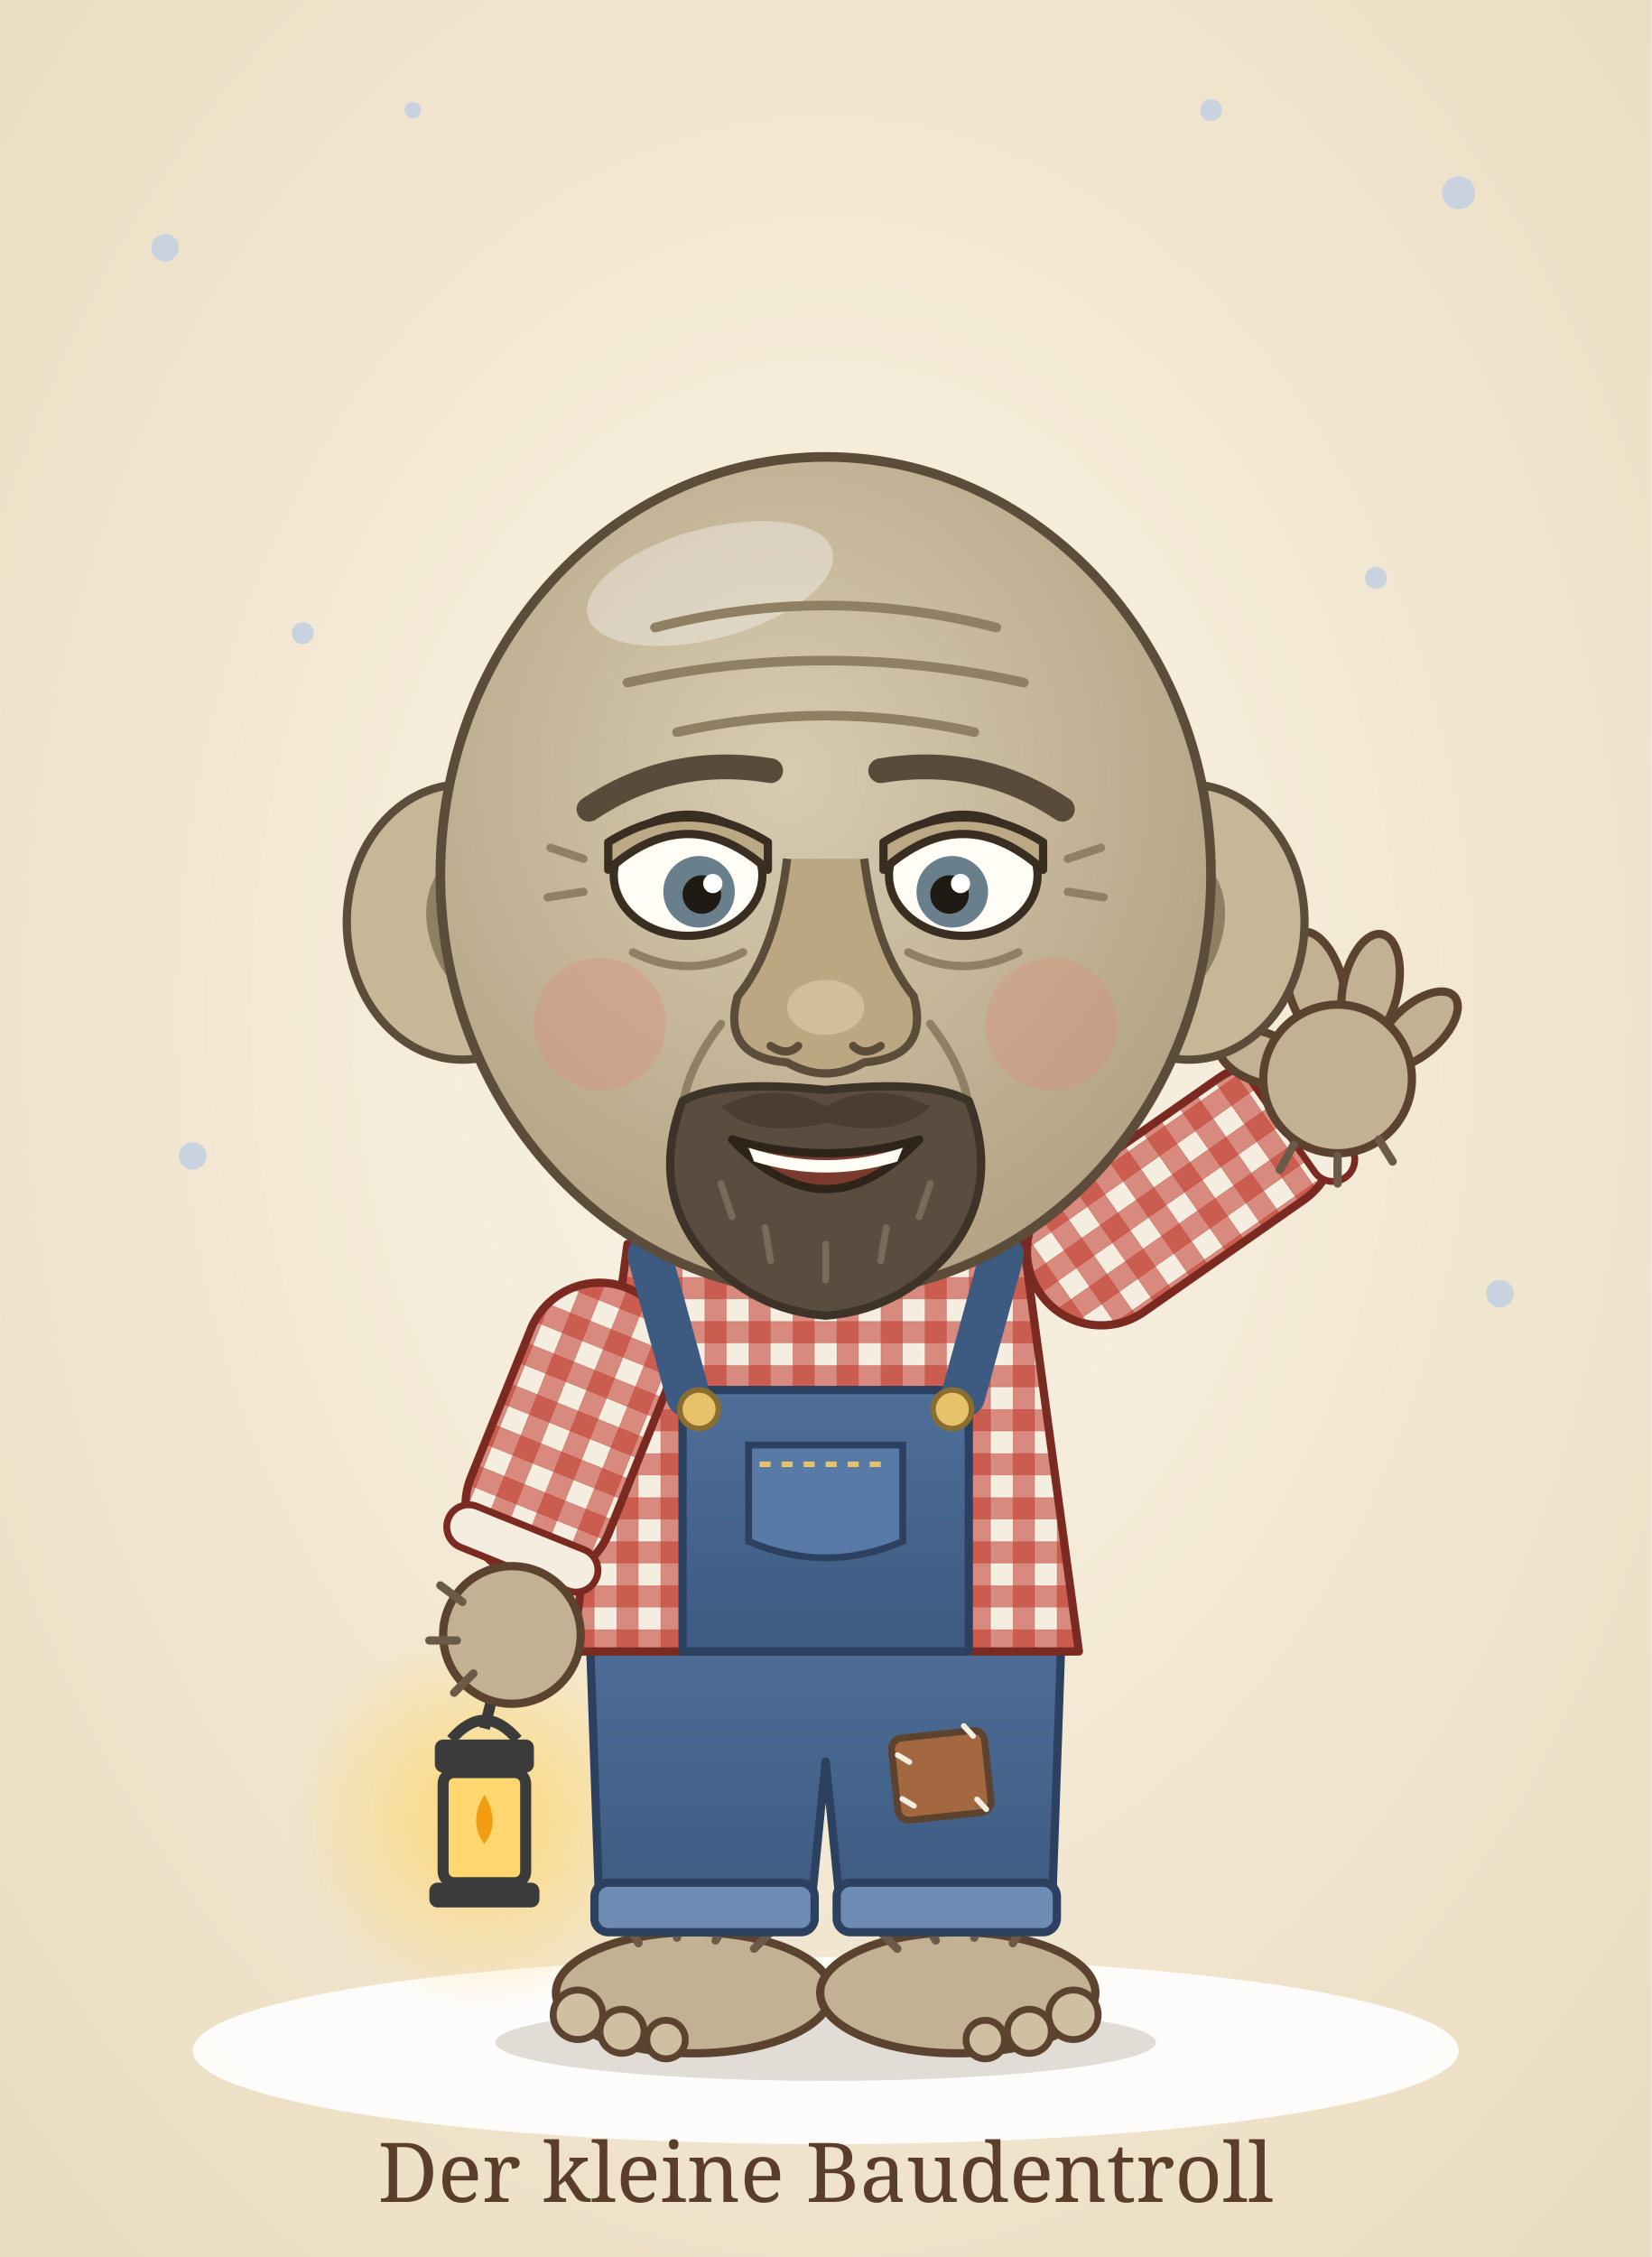
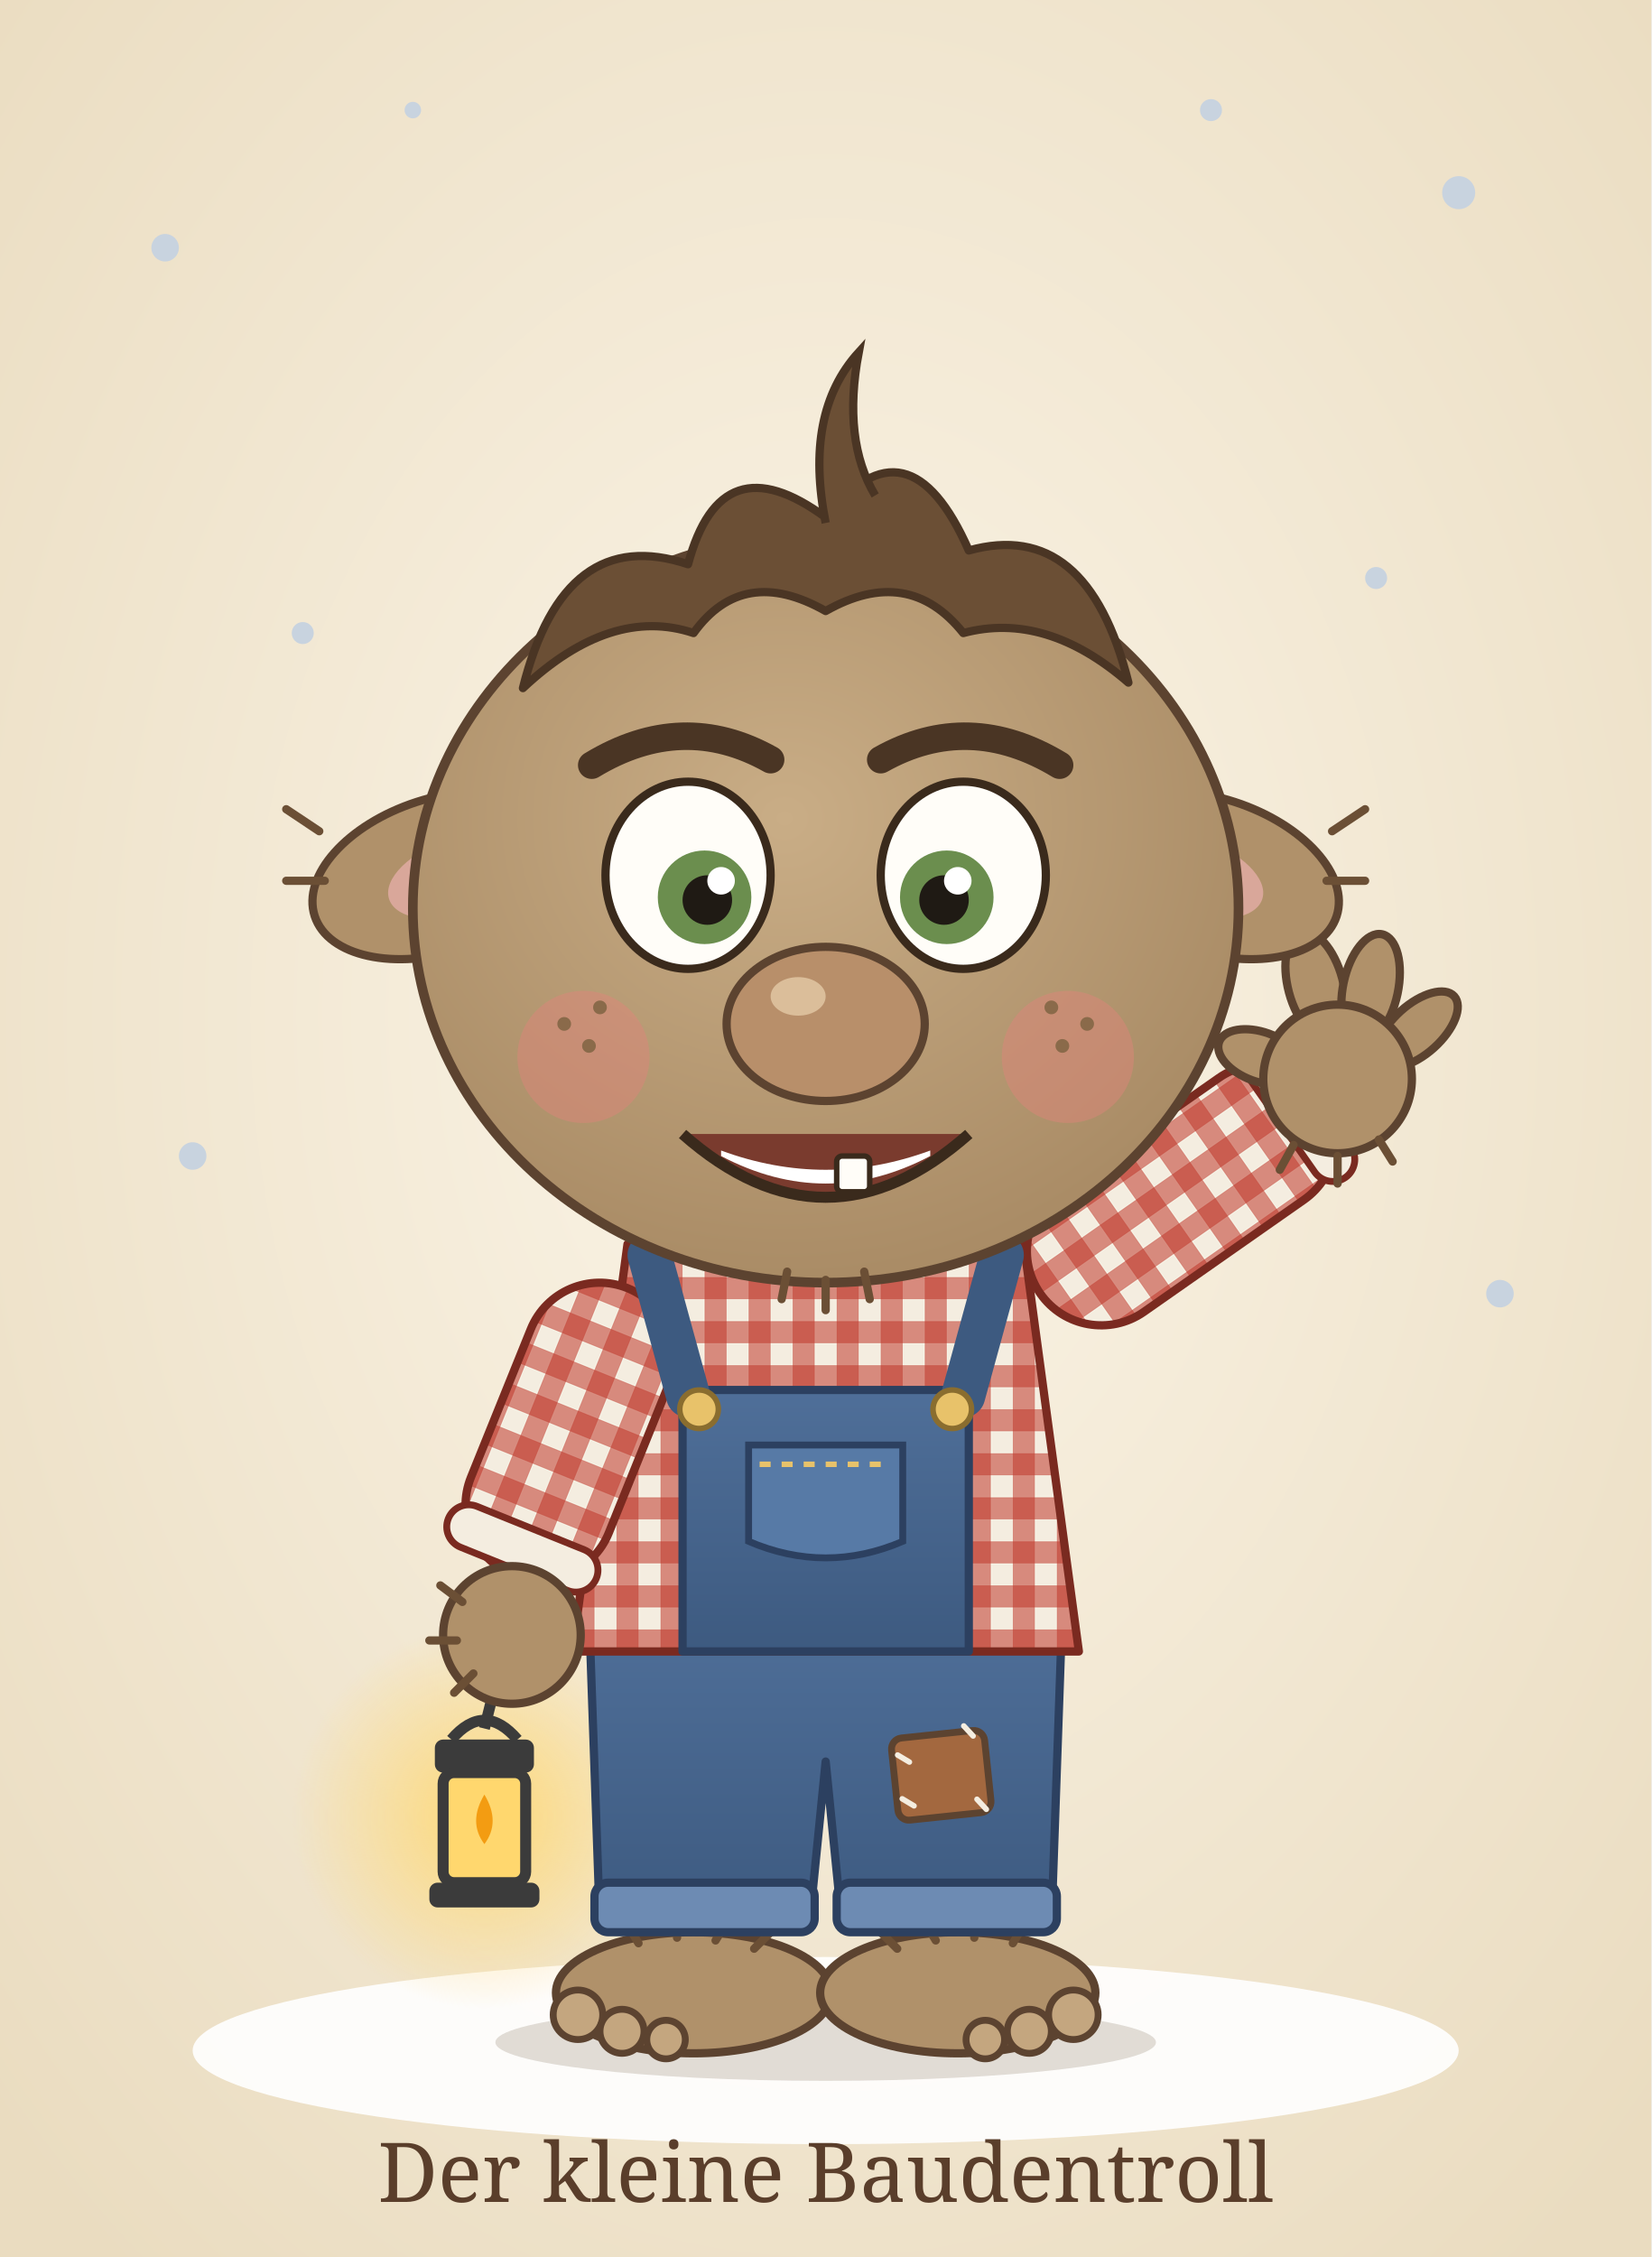
<svg xmlns="http://www.w3.org/2000/svg" viewBox="0 0 600 820" width="600" height="820">
  <defs>
    <pattern id="karo" width="16" height="16" patternUnits="userSpaceOnUse">
      <rect width="16" height="16" fill="#f4ede0" />
      <rect width="8" height="16" fill="#c0392b" opacity=".55" />
      <rect width="16" height="8" fill="#c0392b" opacity=".55" />
    </pattern>
    <radialGradient id="papier" cx="50%" cy="45%" r="70%">
      <stop offset="0" stop-color="#fbf5e8" />
      <stop offset="1" stop-color="#eadcc0" />
    </radialGradient>
    <radialGradient id="kopf" cx="45%" cy="38%" r="65%">
-       <stop offset="0" stop-color="#d8cbb0" />
-       <stop offset="1" stop-color="#b3a283" />
+       <stop offset="0" stop-color="#c9ad86" />
+       <stop offset="1" stop-color="#a88a64" />
    </radialGradient>
    <radialGradient id="licht" cx="50%" cy="50%" r="50%">
      <stop offset="0" stop-color="#ffd76e" stop-opacity=".9" />
      <stop offset="1" stop-color="#ffd76e" stop-opacity="0" />
    </radialGradient>
    <linearGradient id="jeans" x1="0" y1="0" x2="0" y2="1">
      <stop offset="0" stop-color="#4f6f99" />
      <stop offset="1" stop-color="#3d5a80" />
    </linearGradient>
  </defs>
  <rect width="600" height="820" fill="url(#papier)" />
  <g fill="#c8d3df">
    <circle cx="60" cy="90" r="5" />
    <circle cx="530" cy="70" r="6" />
    <circle cx="110" cy="230" r="4" />
    <circle cx="500" cy="210" r="4" />
    <circle cx="70" cy="420" r="5" />
    <circle cx="545" cy="470" r="5" />
    <circle cx="150" cy="40" r="3" />
    <circle cx="440" cy="40" r="4" />
  </g>
  <ellipse cx="300" cy="745" rx="230" ry="34" fill="#ffffff" opacity=".9" />
  <ellipse cx="300" cy="742" rx="120" ry="14" fill="#8a7a66" opacity=".25" />
  <circle cx="176" cy="660" r="70" fill="url(#licht)" />
  <g stroke="#5c4330" stroke-width="3" stroke-linecap="round">
-     <ellipse cx="252" cy="724" rx="50" ry="22" fill="#c2b192" />
-     <ellipse cx="348" cy="724" rx="50" ry="22" fill="#c2b192" />
+     <ellipse cx="252" cy="724" rx="50" ry="22" fill="#b0916a" />
+     <ellipse cx="348" cy="724" rx="50" ry="22" fill="#b0916a" />
  </g>
-   <g fill="#cfc0a2" stroke="#5c4330" stroke-width="2.5">
+   <g fill="#c4a67f" stroke="#5c4330" stroke-width="2.5">
    <circle cx="210" cy="732" r="9" />
    <circle cx="226" cy="738" r="8" />
    <circle cx="242" cy="741" r="7" />
    <circle cx="390" cy="732" r="9" />
    <circle cx="374" cy="738" r="8" />
    <circle cx="358" cy="741" r="7" />
  </g>
-   <g stroke="#6b5a48" stroke-width="3" stroke-linecap="round" fill="none">
+   <g stroke="#6b4f35" stroke-width="3" stroke-linecap="round" fill="none">
    <path d="M232 706 l-6 -10 M246 704 l0 -12 M260 705 l6 -10 M274 708 l8 -8" />
    <path d="M326 708 l-8 -8 M340 705 l-6 -10 M354 704 l0 -12 M368 706 l6 -10" />
  </g>
  <path d="M214 585 H386 L382 700 H306 L300 640 L294 700 H218 Z" fill="url(#jeans)" stroke="#2c4060" stroke-width="3" stroke-linejoin="round" />
  <rect x="216" y="684" width="80" height="18" rx="5" fill="#6d8bb3" stroke="#2c4060" stroke-width="3" />
  <rect x="304" y="684" width="80" height="18" rx="5" fill="#6d8bb3" stroke="#2c4060" stroke-width="3" />
  <rect x="325" y="630" width="34" height="30" rx="4" fill="#a3683f" stroke="#5c4330" stroke-width="2.5" transform="rotate(-6 342 645)" />
  <path d="M327 636 l4 3 M327 652 l4 3 M352 628 l3 4 M354 655 l3 4" stroke="#f4ede0" stroke-width="2" stroke-linecap="round" transform="rotate(-6 342 645)" />
  <path d="M228 452 Q300 440 372 452 L392 600 H208 Z" fill="url(#karo)" stroke="#7a2a20" stroke-width="3" stroke-linejoin="round" />
  <g transform="translate(228 468) rotate(22)">
    <rect x="-27" y="0" width="54" height="112" rx="27" fill="url(#karo)" stroke="#7a2a20" stroke-width="3" />
    <rect x="-29" y="94" width="58" height="16" rx="8" fill="#f4ede0" stroke="#7a2a20" stroke-width="2.5" />
  </g>
  <path d="M182 604 L176 628" stroke="#3b3b3b" stroke-width="4" fill="none" />
  <path d="M164 632 Q176 618 188 632" stroke="#3b3b3b" stroke-width="4" fill="none" />
  <rect x="158" y="632" width="36" height="12" rx="3" fill="#3b3b3b" />
  <rect x="161" y="644" width="30" height="40" rx="4" fill="#ffd76e" stroke="#3b3b3b" stroke-width="4" />
  <path d="M176 652 q6 10 0 18 q-6 -8 0 -18" fill="#f39c12" />
  <rect x="156" y="684" width="40" height="9" rx="3" fill="#3b3b3b" />
-   <circle cx="186" cy="594" r="25" fill="#c2b192" stroke="#5c4330" stroke-width="3" />
-   <path d="M168 582 l-8 -6 M166 596 l-10 0 M172 608 l-7 7" stroke="#6b5a48" stroke-width="3" stroke-linecap="round" />
+   <circle cx="186" cy="594" r="25" fill="#b0916a" stroke="#5c4330" stroke-width="3" />
+   <path d="M168 582 l-8 -6 M166 596 l-10 0 M172 608 l-7 7" stroke="#6b4f35" stroke-width="3" stroke-linecap="round" />
  <g transform="translate(378 470) rotate(-125)">
    <rect x="-27" y="0" width="54" height="125" rx="27" fill="url(#karo)" stroke="#7a2a20" stroke-width="3" />
    <rect x="-29" y="107" width="58" height="16" rx="8" fill="#f4ede0" stroke="#7a2a20" stroke-width="2.5" />
  </g>
-   <g stroke="#5c4330" stroke-width="3" fill="#c2b192" transform="translate(486 392)">
+   <g stroke="#5c4330" stroke-width="3" fill="#b0916a" transform="translate(486 392)">
    <ellipse cx="-8" cy="-34" rx="10" ry="20" transform="rotate(-15 -8 -34)" />
    <ellipse cx="12" cy="-33" rx="10" ry="20" transform="rotate(12 12 -33)" />
    <ellipse cx="29" cy="-18" rx="9" ry="18" transform="rotate(48 29 -18)" />
    <ellipse cx="-28" cy="-8" rx="9" ry="16" transform="rotate(-70 -28 -8)" />
    <circle cx="0" cy="0" r="27" />
  </g>
-   <path d="M470 416 l-5 9 M486 420 l0 10 M501 414 l5 8" stroke="#6b5a48" stroke-width="3" stroke-linecap="round" />
+   <path d="M470 416 l-5 9 M486 420 l0 10 M501 414 l5 8" stroke="#6b4f35" stroke-width="3" stroke-linecap="round" />
  <path d="M248 505 H352 V600 H248 Z" fill="url(#jeans)" stroke="#2c4060" stroke-width="3" stroke-linejoin="round" />
  <path d="M272 525 H328 V560 Q300 572 272 560 Z" fill="#577aa6" stroke="#2c4060" stroke-width="2.5" />
  <path d="M276 532 H324" stroke="#e8c26a" stroke-width="2" stroke-dasharray="4 4" />
  <path d="M250 507 L236 456" stroke="#3d5a80" stroke-width="16" stroke-linecap="round" />
  <path d="M350 507 L364 456" stroke="#3d5a80" stroke-width="16" stroke-linecap="round" />
  <circle cx="254" cy="512" r="7" fill="#e8c26a" stroke="#8a6d2f" stroke-width="2" />
  <circle cx="346" cy="512" r="7" fill="#e8c26a" stroke="#8a6d2f" stroke-width="2" />
-   <g stroke="#5c4c3a" stroke-width="3">
-     <ellipse cx="168" cy="335" rx="42" ry="50" fill="#c7b796" />
-     <path d="M178 305 Q150 318 160 345 Q168 365 185 360" fill="none" stroke="#8f7f63" stroke-width="5" stroke-linecap="round" />
-     <ellipse cx="432" cy="335" rx="42" ry="50" fill="#c7b796" />
-     <path d="M422 305 Q450 318 440 345 Q432 365 415 360" fill="none" stroke="#8f7f63" stroke-width="5" stroke-linecap="round" />
+   <g stroke="#5c4330" stroke-width="3">
+     <ellipse cx="160" cy="318" rx="48" ry="28" transform="rotate(-18 160 318)" fill="#b0916a" />
+     <ellipse cx="168" cy="318" rx="28" ry="14" transform="rotate(-18 168 318)" fill="#d9a79a" stroke="none" />
+     <ellipse cx="440" cy="318" rx="48" ry="28" transform="rotate(18 440 318)" fill="#b0916a" />
+     <ellipse cx="432" cy="318" rx="28" ry="14" transform="rotate(18 432 318)" fill="#d9a79a" stroke="none" />
  </g>
-   <ellipse cx="300" cy="318" rx="140" ry="152" fill="url(#kopf)" stroke="#5c4c3a" stroke-width="3.5" />
-   <ellipse cx="258" cy="212" rx="46" ry="20" fill="#fff" opacity=".35" transform="rotate(-15 258 212)" />
-   <g stroke="#8f7f63" stroke-width="3.5" fill="none" stroke-linecap="round">
-     <path d="M238 228 Q300 212 362 228" />
-     <path d="M228 248 Q300 232 372 248" />
-     <path d="M246 266 Q300 254 354 266" />
+   <path d="M116 302 l-12 -8 M118 320 l-14 0 M444 278 M484 302 l12 -8 M482 320 l14 0" stroke="#6b4f35" stroke-width="3" stroke-linecap="round" />
+   <ellipse cx="300" cy="330" rx="150" ry="136" fill="url(#kopf)" stroke="#5c4330" stroke-width="3.5" />
+   <path d="M190 250 Q205 190 250 205 Q262 160 300 188 Q330 150 352 200 Q395 188 410 248            Q380 222 350 230 Q330 205 300 222 Q270 205 252 230 Q222 220 190 250 Z" fill="#6b4f35" stroke="#4a3524" stroke-width="3" stroke-linejoin="round" />
+   <path d="M300 190 Q292 150 312 128 Q306 160 318 180" fill="#6b4f35" stroke="#4a3524" stroke-width="3" />
+   <path d="M215 278 Q248 258 280 276" stroke="#4a3524" stroke-width="10" stroke-linecap="round" fill="none" />
+   <path d="M320 276 Q352 258 385 278" stroke="#4a3524" stroke-width="10" stroke-linecap="round" fill="none" />
+   <g stroke="#3a2a1c" stroke-width="3">
+     <ellipse cx="250" cy="318" rx="30" ry="34" fill="#fffdf8" />
+     <ellipse cx="350" cy="318" rx="30" ry="34" fill="#fffdf8" />
  </g>
-   <path d="M214 294 Q244 274 280 280" stroke="#5a4a3a" stroke-width="9" stroke-linecap="round" fill="none" />
-   <path d="M320 280 Q356 274 386 294" stroke="#5a4a3a" stroke-width="9" stroke-linecap="round" fill="none" />
-   <g stroke="#3a2e22" stroke-width="3">
-     <ellipse cx="250" cy="318" rx="27" ry="22" fill="#fffdf6" />
-     <ellipse cx="350" cy="318" rx="27" ry="22" fill="#fffdf6" />
+   <circle cx="256" cy="326" r="17" fill="#6b8e4e" />
+   <circle cx="344" cy="326" r="17" fill="#6b8e4e" />
+   <circle cx="257" cy="327" r="9" fill="#1f1a14" />
+   <circle cx="343" cy="327" r="9" fill="#1f1a14" />
+   <circle cx="262" cy="320" r="5" fill="#fff" />
+   <circle cx="348" cy="320" r="5" fill="#fff" />
+   <circle cx="212" cy="384" r="24" fill="#e0837a" opacity=".45" />
+   <circle cx="388" cy="384" r="24" fill="#e0837a" opacity=".45" />
+   <g fill="#8a6a4a">
+     <circle cx="205" cy="372" r="2.5" />
+     <circle cx="218" cy="366" r="2.5" />
+     <circle cx="214" cy="380" r="2.5" />
+     <circle cx="395" cy="372" r="2.5" />
+     <circle cx="382" cy="366" r="2.5" />
+     <circle cx="386" cy="380" r="2.5" />
  </g>
-   <circle cx="254" cy="324" r="13" fill="#6a7f8c" />
-   <circle cx="346" cy="324" r="13" fill="#6a7f8c" />
-   <circle cx="255" cy="325" r="7" fill="#1f1a14" />
-   <circle cx="345" cy="325" r="7" fill="#1f1a14" />
-   <circle cx="259" cy="321" r="3.5" fill="#fff" />
-   <circle cx="349" cy="321" r="3.5" fill="#fff" />
-   <path d="M221 316 Q250 290 279 316 L279 306 Q250 288 221 306 Z" fill="#bba985" stroke="#3a2e22" stroke-width="3" stroke-linejoin="round" />
-   <path d="M321 316 Q350 290 379 316 L379 306 Q350 288 321 306 Z" fill="#bba985" stroke="#3a2e22" stroke-width="3" stroke-linejoin="round" />
-   <g stroke="#8f7f63" stroke-width="3" fill="none" stroke-linecap="round">
-     <path d="M230 346 Q250 356 270 346" />
-     <path d="M330 346 Q350 356 370 346" />
-     <path d="M212 312 l-12 -4 M212 324 l-13 2" />
-     <path d="M388 312 l12 -4 M388 324 l13 2" />
-   </g>
-   <circle cx="218" cy="372" r="24" fill="#d98b7c" opacity=".35" />
-   <circle cx="382" cy="372" r="24" fill="#d98b7c" opacity=".35" />
-   <path d="M286 312 Q282 345 268 362 Q262 384 286 386 Q300 394 314 386 Q338 384 332 362 Q318 345 314 312" fill="#bca783" stroke="#5c4c3a" stroke-width="3" stroke-linejoin="round" />
-   <ellipse cx="300" cy="366" rx="14" ry="10" fill="#d8c8a8" opacity=".7" />
-   <path d="M280 380 q6 4 10 0 M310 380 q4 4 10 0" stroke="#5c4c3a" stroke-width="3" fill="none" stroke-linecap="round" />
-   <path d="M262 372 Q242 398 250 420" stroke="#8f7f63" stroke-width="3" fill="none" stroke-linecap="round" />
-   <path d="M338 372 Q358 398 350 420" stroke="#8f7f63" stroke-width="3" fill="none" stroke-linecap="round" />
-   <path d="M248 400 Q262 392 300 396 Q338 392 352 400 Q364 432 344 456 Q326 476 300 478 Q274 476 256 456 Q236 432 248 400 Z" fill="#5a4c3e" stroke="#3e3328" stroke-width="3" stroke-linejoin="round" />
-   <g stroke="#7a6a58" stroke-width="2.5" stroke-linecap="round">
-     <path d="M262 430 l4 12 M278 446 l2 12 M300 452 l0 13 M322 446 l-2 12 M338 430 l-4 12" />
-   </g>
-   <path d="M262 402 Q282 392 300 402 Q318 392 338 402 Q326 414 300 408 Q274 414 262 402 Z" fill="#4a3e32" />
-   <path d="M266 414 Q300 450 334 414 Q300 424 266 414 Z" fill="#7a3b2e" stroke="#2e241a" stroke-width="3" stroke-linejoin="round" />
-   <path d="M272 417 Q300 426 328 417 L326 422 Q300 430 274 422 Z" fill="#fffdf6" />
+   <ellipse cx="300" cy="372" rx="36" ry="28" fill="#b88f6a" stroke="#5c4330" stroke-width="3" />
+   <ellipse cx="290" cy="362" rx="10" ry="7" fill="#e3c9a6" opacity=".8" />
+   <path d="M248 412 Q300 458 352 412" stroke="#3a2a1c" stroke-width="4" fill="#7a3b2e" stroke-linejoin="round" />
+   <path d="M262 420 Q300 440 338 420 L338 418 Q300 432 262 418 Z" fill="#fff" />
+   <rect x="304" y="420" width="12" height="13" rx="2" fill="#fffdf8" stroke="#3a2a1c" stroke-width="2" />
+   <path d="M286 462 l-2 10 M300 465 l0 11 M314 462 l2 10" stroke="#6b4f35" stroke-width="3" stroke-linecap="round" />
  <text x="300" y="800" text-anchor="middle" font-family="Georgia, serif" font-size="30" fill="#5a3e2b">Der kleine Baudentroll</text>
</svg>
